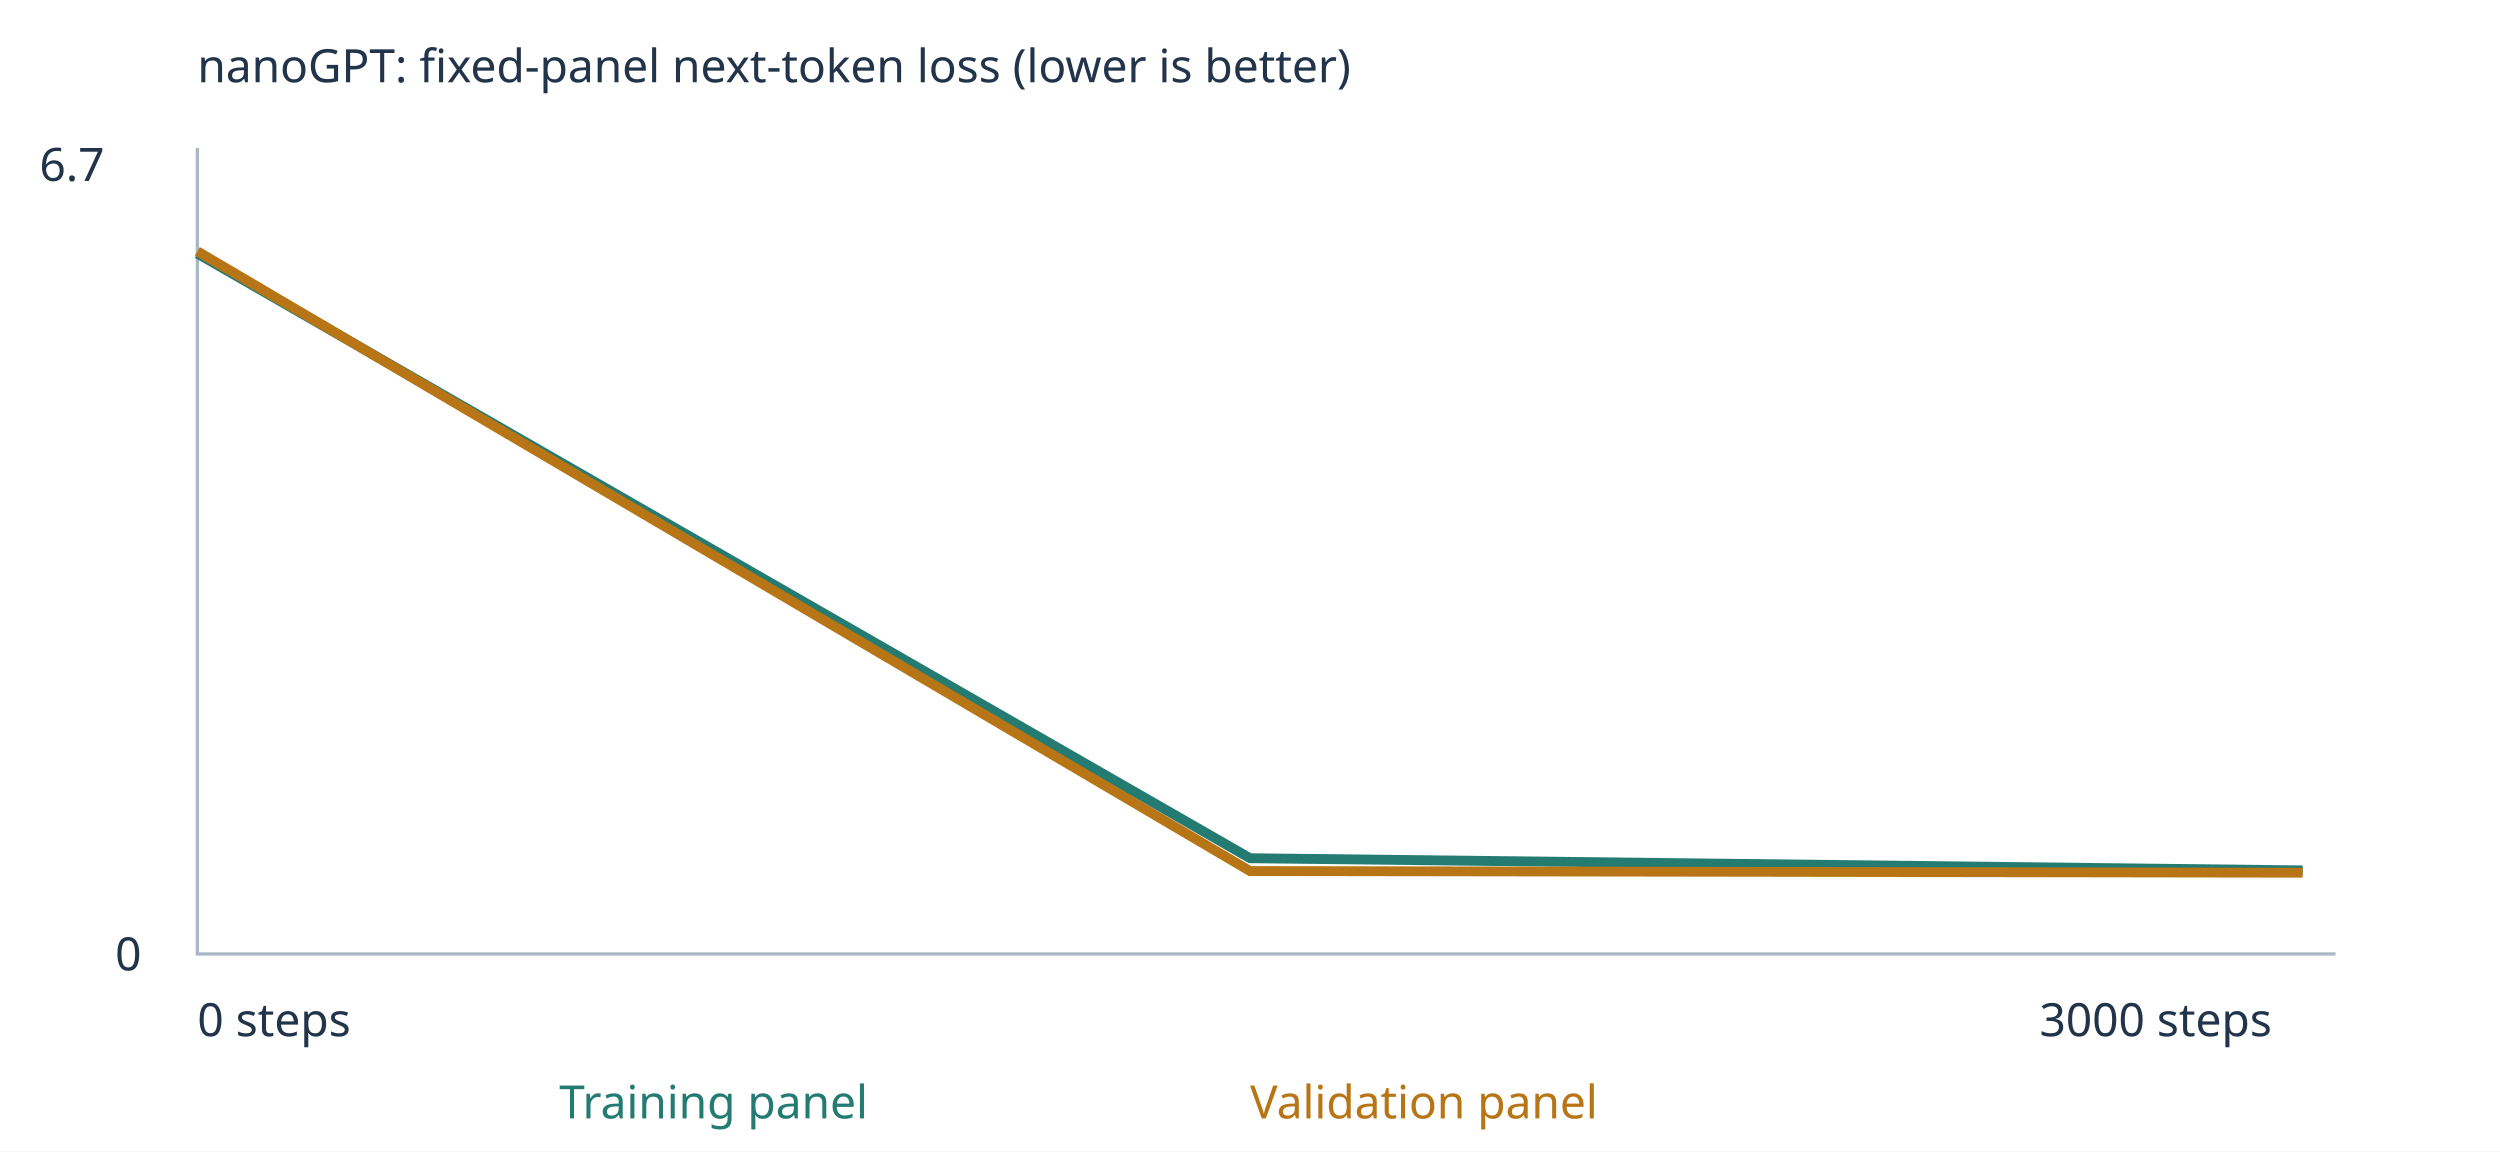
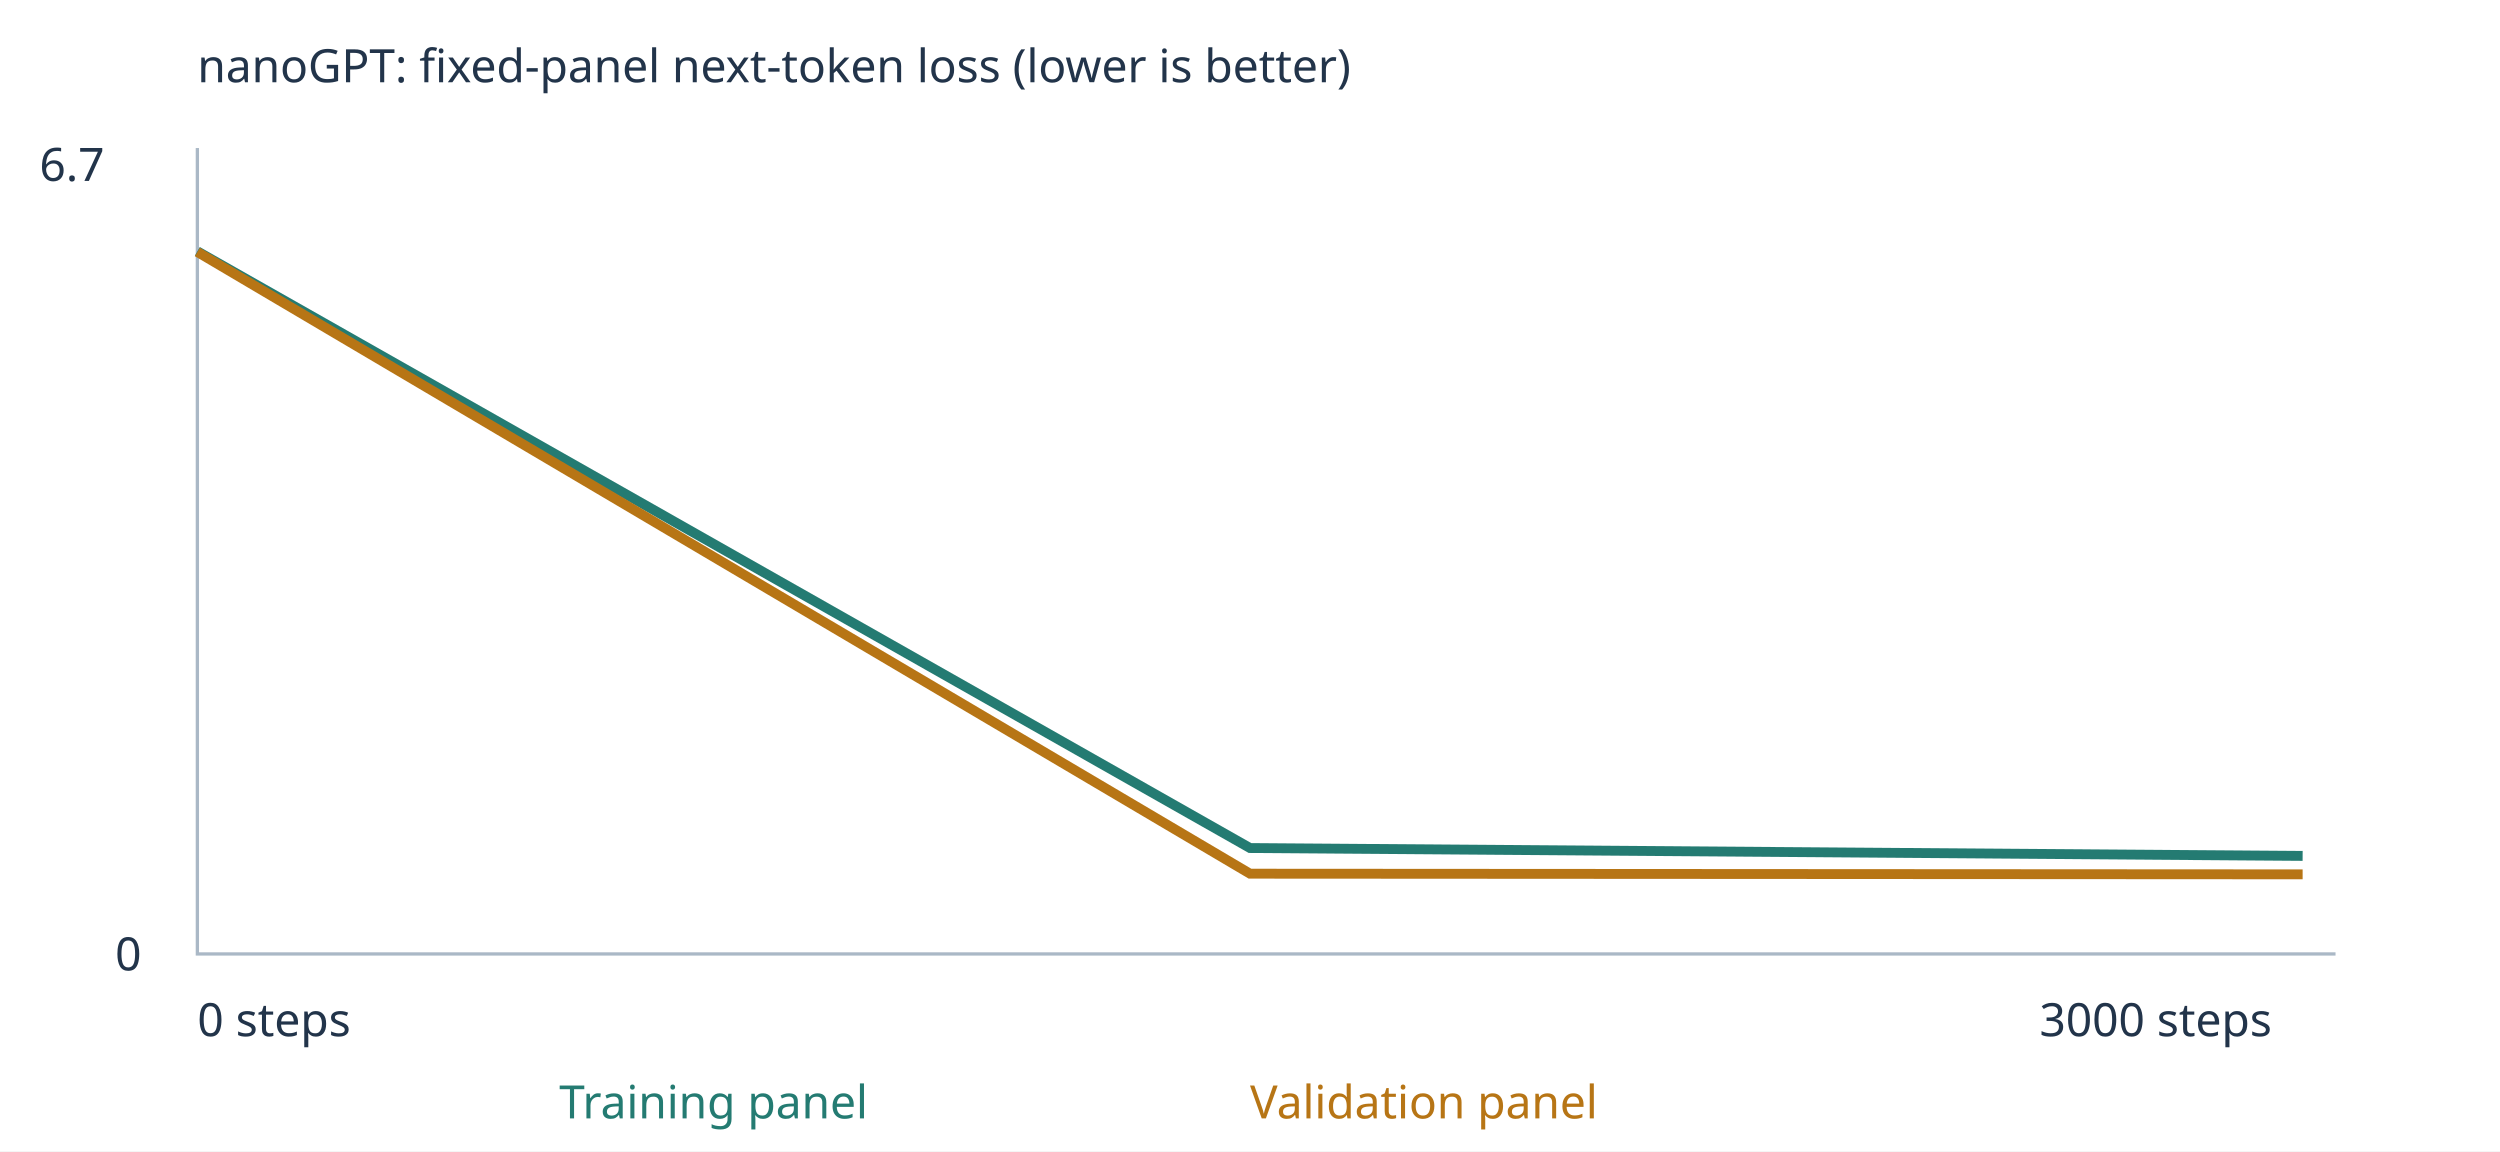
<svg xmlns="http://www.w3.org/2000/svg" width="760" height="350" viewBox="0 0 760 350">
  <rect width="760" height="350" fill="white" />
  <g font-family="sans-serif" font-size="14" fill="#22344a">
    <text x="60" y="25">nanoGPT: fixed-panel next-token loss (lower is better)</text>
    <path d="M60 45V290H710" fill="none" stroke="#aab8c6" />
    <text x="35" y="295">0</text>
    <text x="12" y="55">6.7</text>
    <text x="60" y="315">0 steps</text>
    <text x="620" y="315">3000 steps</text>
-     <polyline points="60.0,77.1 380.0,260.9 700.0,264.6" fill="none" stroke="#247b72" stroke-width="3" />
-     <polyline points="60.0,76.4 380.0,264.8 700.0,265.3" fill="none" stroke="#b77515" stroke-width="3" />
+     <polyline points="60.0,76.4 380.0,257.8 700.0,260.2" fill="none" stroke="#247b72" stroke-width="3" />
+     <polyline points="60.0,76.6 380.0,265.6 700.0,265.8" fill="none" stroke="#b77515" stroke-width="3" />
    <text x="170" y="340" fill="#247b72">Training panel</text>
    <text x="380" y="340" fill="#b77515">Validation panel</text>
  </g>
</svg>
